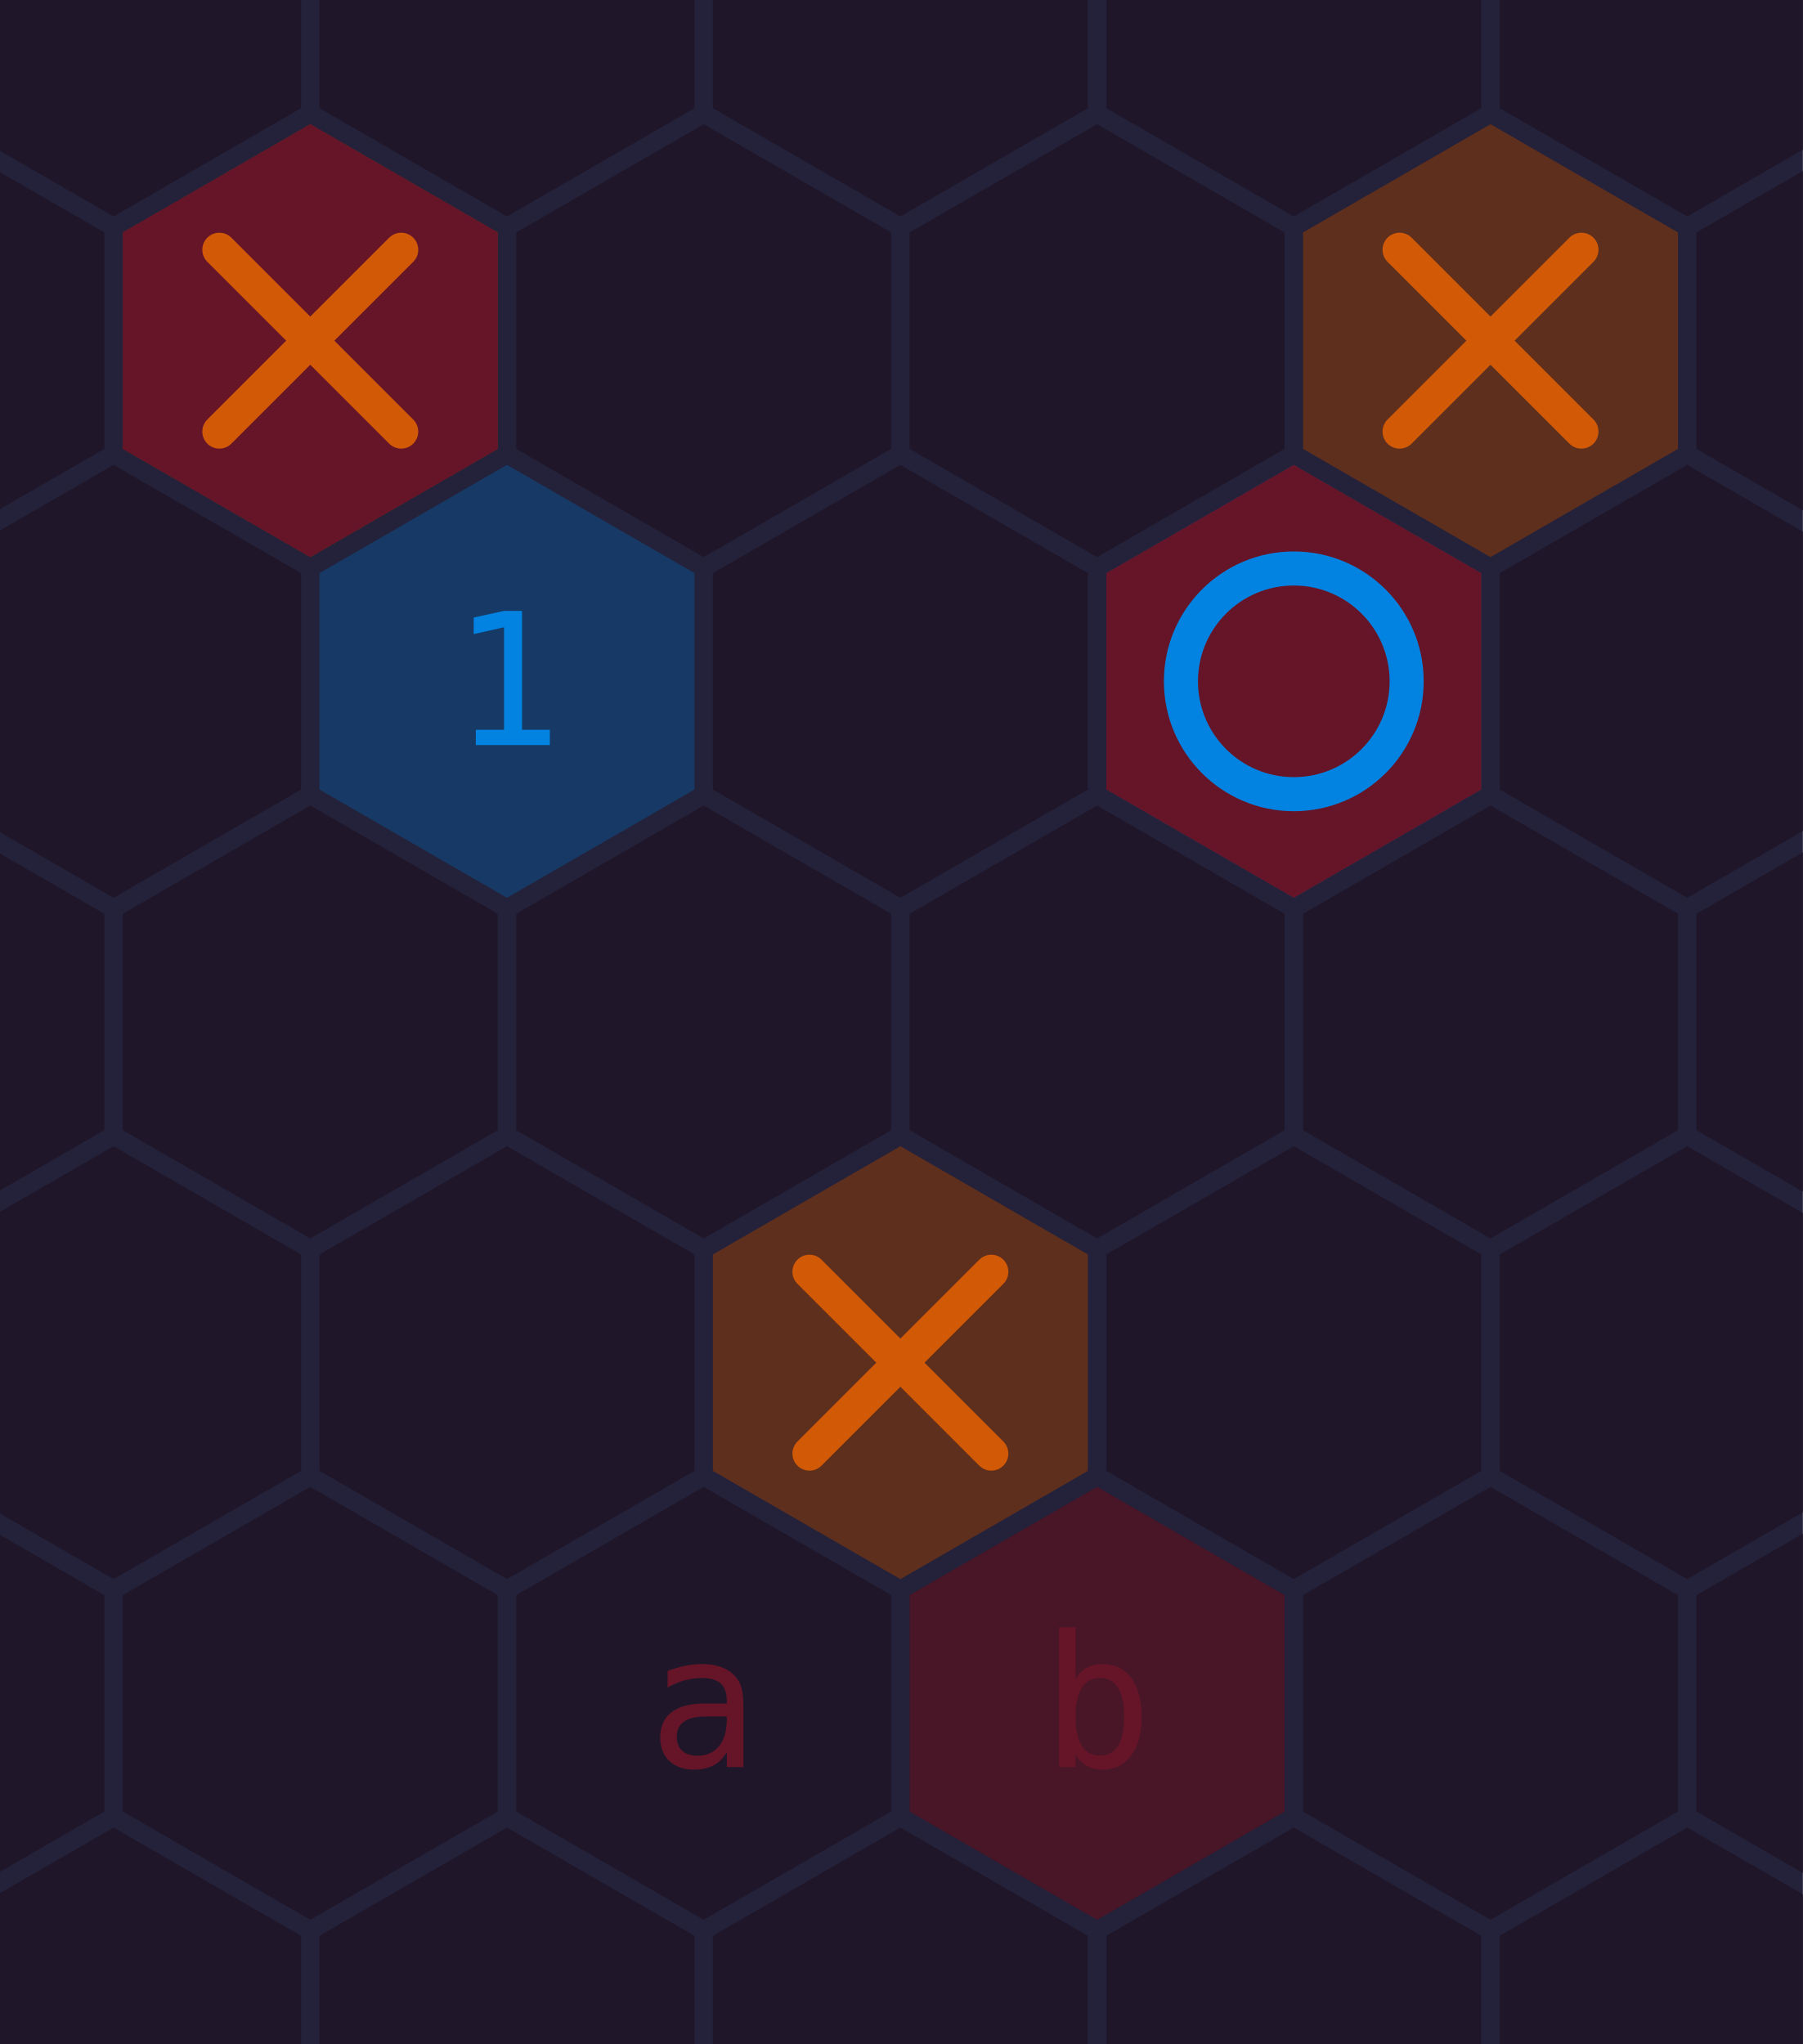
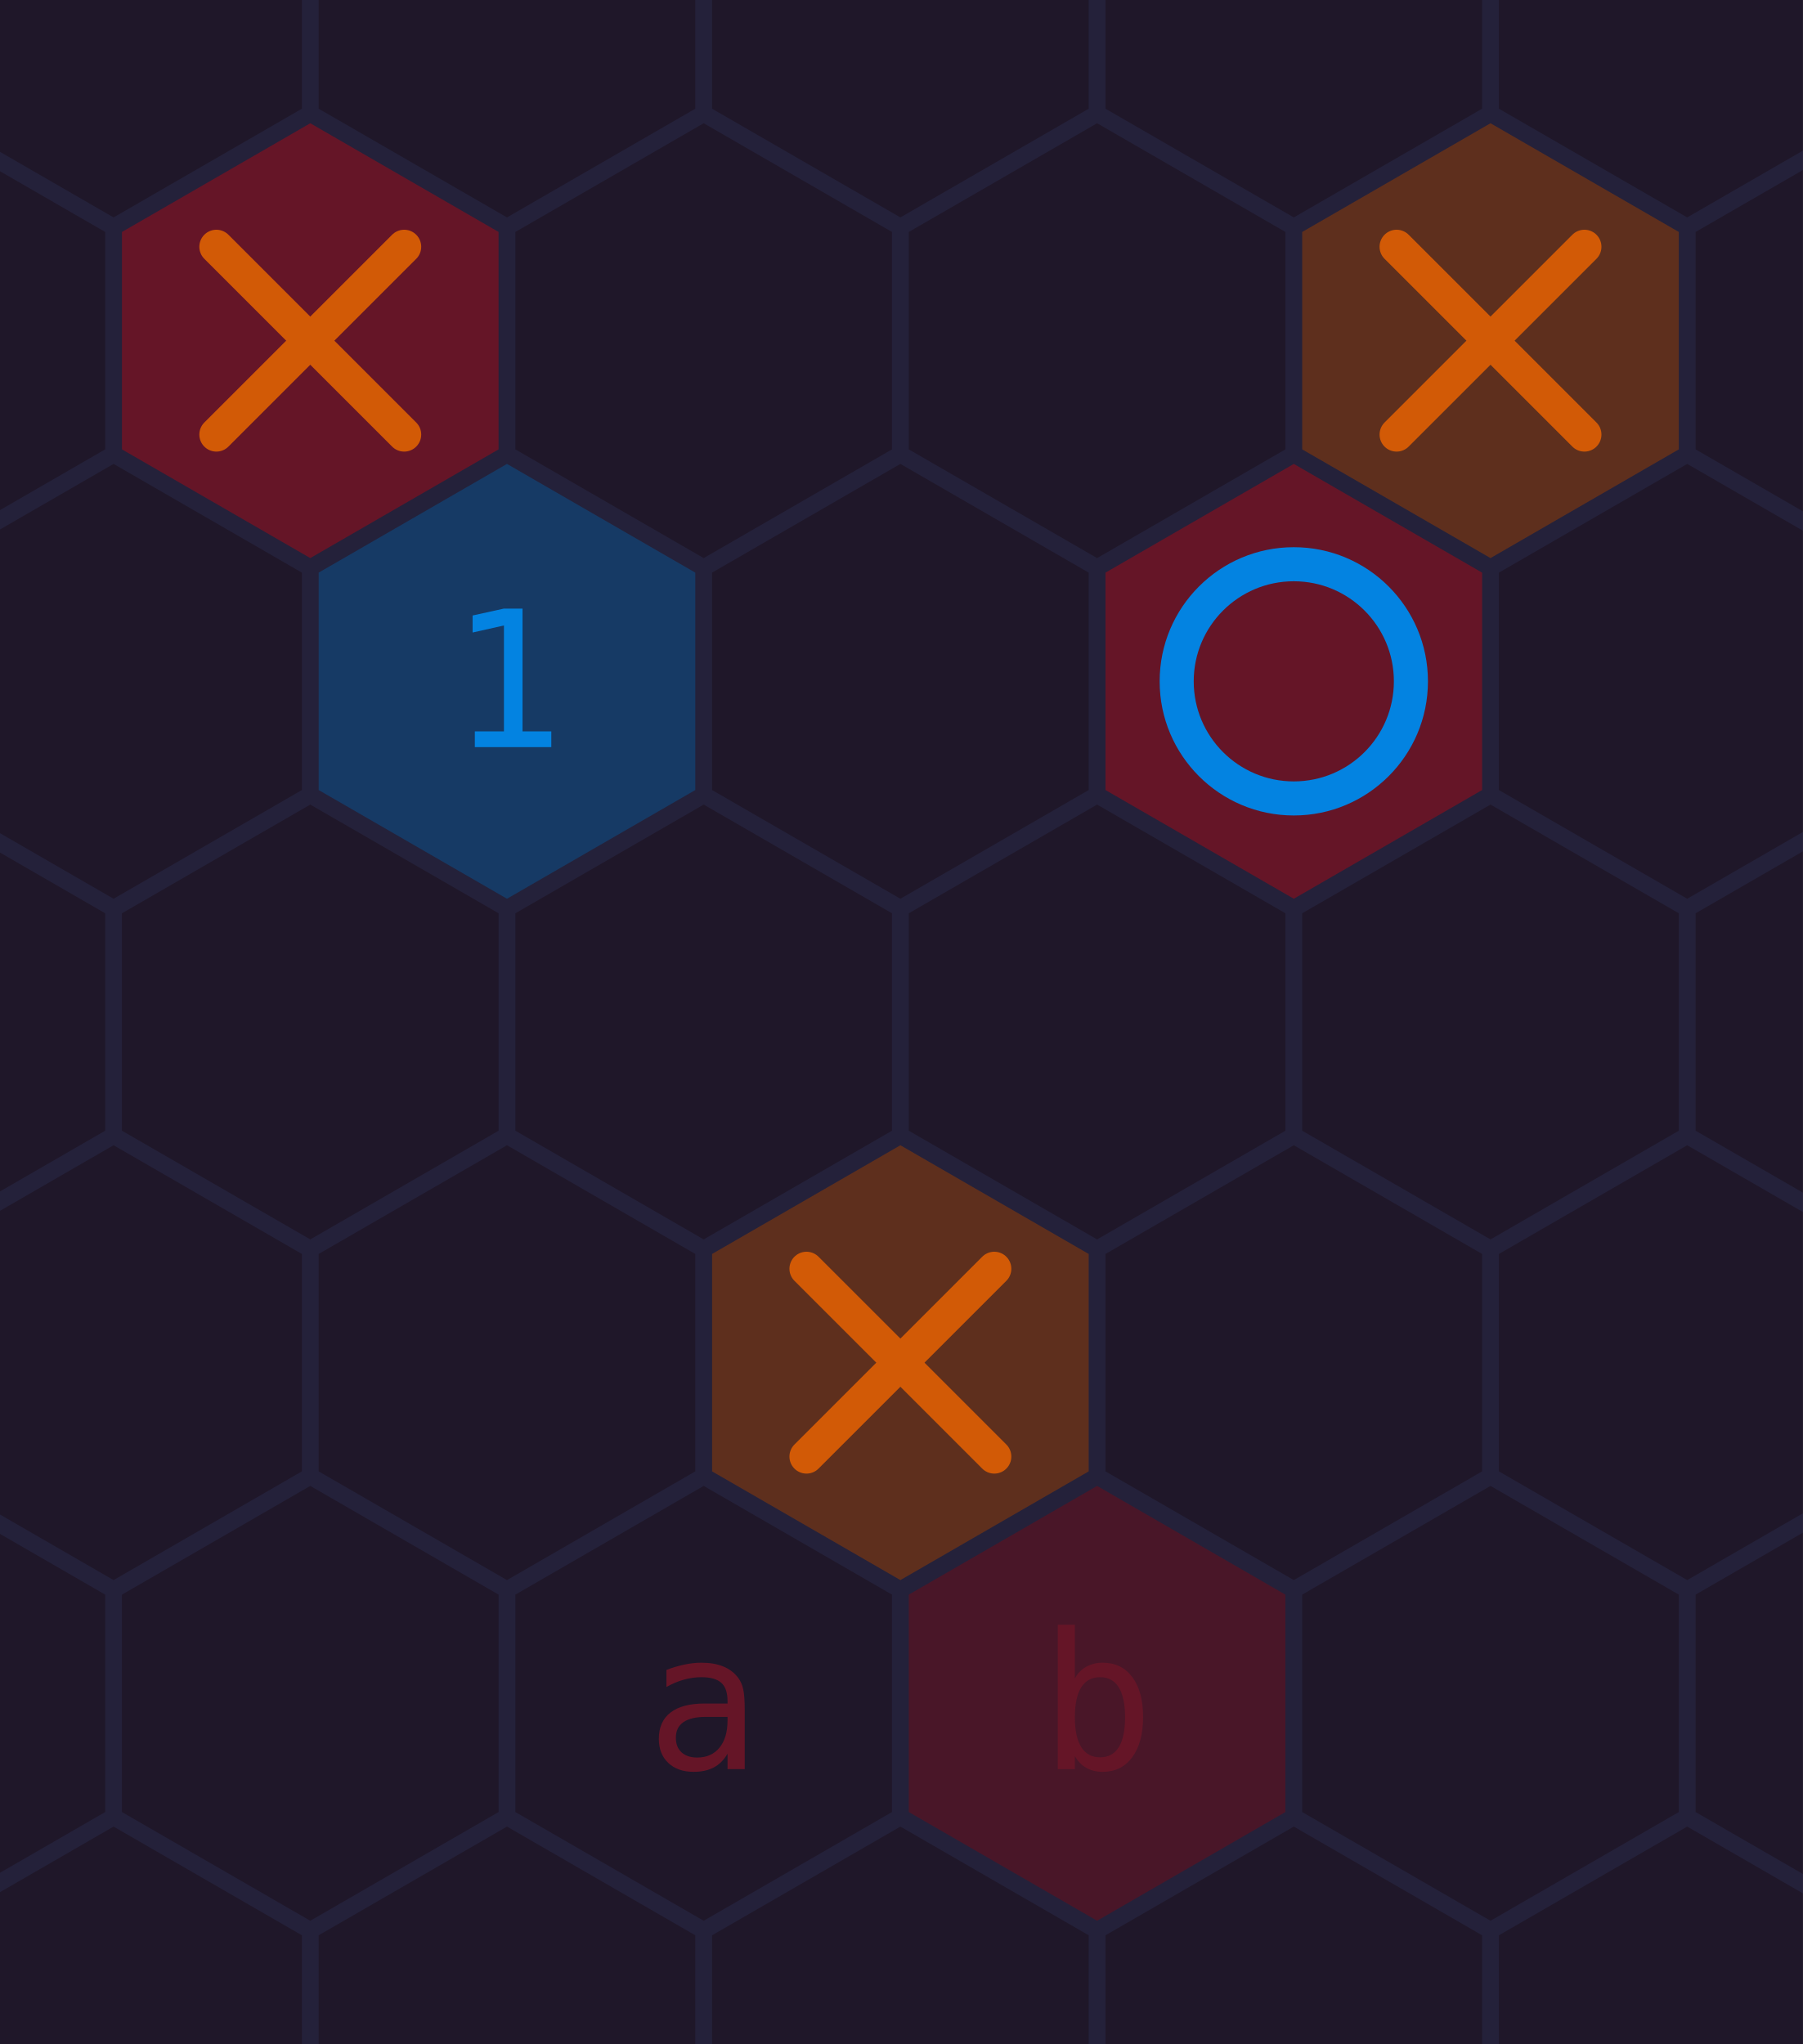
<svg xmlns="http://www.w3.org/2000/svg" viewBox="-87.426 -96.0 508 576">
-   <rect x="-87.426" y="-96.0" width="100%" height="100%" fill="rgba(36, 33, 58, 1.0)" />
+   <rect x="-87.426" y="-96.0" width="100%" height="100%" fill="rgba(31, 23, 41, 1.0)" />
  <defs>
    <mask x="-87.426" y="-96.0" width="100%" height="100%" id="full-mask" mask-type="luminance" maskUnits="userSpaceOnUse">
      <rect x="-87.426" y="-96.0" width="100%" height="100%" fill="rgba(255, 255, 255, 1.0)" />
    </mask>
    <mask x="-87.426" y="-96.0" width="100%" height="100%" id="text-mask" mask-type="luminance" maskUnits="userSpaceOnUse">
      <rect x="-87.426" y="-96.0" width="100%" height="100%" fill="rgba(255, 255, 255, 1.0)" />
-       <text stroke="rgba(51, 51, 51, 1.0)" stroke-width="8.642" stroke-linecap="round" stroke-linejoin="round" font-weight="normal" font-family="consolas, monospace, sans-serif" font-size="51.85px" text-anchor="middle" dominant-baseline="central" x="110.851" y="384.0">a</text>
-       <text fill="rgba(0, 0, 0, 1.0)" font-weight="normal" font-family="consolas, monospace, sans-serif" font-size="51.85px" text-anchor="middle" dominant-baseline="central" x="110.851" y="384.0">a</text>
-       <text stroke="rgba(51, 51, 51, 1.0)" stroke-width="8.642" stroke-linecap="round" stroke-linejoin="round" font-weight="normal" font-family="consolas, monospace, sans-serif" font-size="51.85px" text-anchor="middle" dominant-baseline="central" x="55.426" y="96.0">1</text>
-       <text fill="rgba(0, 0, 0, 1.0)" font-weight="normal" font-family="consolas, monospace, sans-serif" font-size="51.85px" text-anchor="middle" dominant-baseline="central" x="55.426" y="96.0">1</text>
-       <text stroke="rgba(51, 51, 51, 1.0)" stroke-width="8.642" stroke-linecap="round" stroke-linejoin="round" font-weight="normal" font-family="consolas, monospace, sans-serif" font-size="51.85px" text-anchor="middle" dominant-baseline="central" x="221.703" y="384.0">b</text>
-       <text fill="rgba(0, 0, 0, 1.0)" font-weight="normal" font-family="consolas, monospace, sans-serif" font-size="51.85px" text-anchor="middle" dominant-baseline="central" x="221.703" y="384.0">b</text>
+       <text stroke="rgba(51, 51, 51, 1.0)" stroke-width="8.925" stroke-linecap="round" stroke-linejoin="round" font-weight="normal" font-family="consolas, monospace, sans-serif" font-size="53.55px" text-anchor="middle" dominant-baseline="central" x="110.851" y="384.0">a</text>
+       <text fill="rgba(0, 0, 0, 1.0)" font-weight="normal" font-family="consolas, monospace, sans-serif" font-size="53.55px" text-anchor="middle" dominant-baseline="central" x="110.851" y="384.0">a</text>
+       <text stroke="rgba(51, 51, 51, 1.0)" stroke-width="8.925" stroke-linecap="round" stroke-linejoin="round" font-weight="normal" font-family="consolas, monospace, sans-serif" font-size="53.55px" text-anchor="middle" dominant-baseline="central" x="55.426" y="96.0">1</text>
+       <text fill="rgba(0, 0, 0, 1.0)" font-weight="normal" font-family="consolas, monospace, sans-serif" font-size="53.55px" text-anchor="middle" dominant-baseline="central" x="55.426" y="96.0">1</text>
+       <text stroke="rgba(51, 51, 51, 1.0)" stroke-width="8.925" stroke-linecap="round" stroke-linejoin="round" font-weight="normal" font-family="consolas, monospace, sans-serif" font-size="53.55px" text-anchor="middle" dominant-baseline="central" x="221.703" y="384.0">b</text>
+       <text fill="rgba(0, 0, 0, 1.0)" font-weight="normal" font-family="consolas, monospace, sans-serif" font-size="53.55px" text-anchor="middle" dominant-baseline="central" x="221.703" y="384.0">b</text>
    </mask>
  </defs>
  <g mask="url(#full-mask)">
-     <polygon points="-58.024,353.5 -58.024,414.5 -110.851,445.0 -163.679,414.5 -163.679,353.5 -110.851,323.0" fill="rgba(31, 23, 41, 1.0)" stroke="rgba(0, 0, 0, 0.0)" stroke-width="0.0" />
-     <polygon points="-2.598,449.5 -2.598,510.5 -55.426,541.0 -108.253,510.5 -108.253,449.5 -55.426,419.0" fill="rgba(31, 23, 41, 1.0)" stroke="rgba(0, 0, 0, 0.0)" stroke-width="0.0" />
-     <polygon points="-58.024,161.5 -58.024,222.5 -110.851,253.0 -163.679,222.5 -163.679,161.5 -110.851,131.0" fill="rgba(31, 23, 41, 1.0)" stroke="rgba(0, 0, 0, 0.0)" stroke-width="0.0" />
-     <polygon points="-2.598,257.5 -2.598,318.5 -55.426,349.0 -108.253,318.5 -108.253,257.5 -55.426,227.0" fill="rgba(31, 23, 41, 1.0)" stroke="rgba(0, 0, 0, 0.0)" stroke-width="0.0" />
-     <polygon points="52.828,353.5 52.828,414.5 3.7351727373994275E-15,445.0 -52.828,414.5 -52.828,353.5 -1.1205518212198282E-14,323.0" fill="rgba(31, 23, 41, 1.0)" stroke="rgba(0, 0, 0, 0.0)" stroke-width="0.0" />
-     <polygon points="108.253,449.5 108.253,510.5 55.426,541.0 2.598,510.5 2.598,449.5 55.426,419.0" fill="rgba(31, 23, 41, 1.0)" stroke="rgba(0, 0, 0, 0.0)" stroke-width="0.0" />
-     <polygon points="-58.024,-30.5 -58.024,30.5 -110.851,61.0 -163.679,30.5 -163.679,-30.5 -110.851,-61.0" fill="rgba(31, 23, 41, 1.0)" stroke="rgba(0, 0, 0, 0.0)" stroke-width="0.0" />
-     <polygon points="-2.598,65.5 -2.598,126.5 -55.426,157.0 -108.253,126.5 -108.253,65.5 -55.426,35.0" fill="rgba(31, 23, 41, 1.0)" stroke="rgba(0, 0, 0, 0.0)" stroke-width="0.0" />
-     <polygon points="52.828,161.5 52.828,222.5 3.7351727373994275E-15,253.0 -52.828,222.5 -52.828,161.5 -1.1205518212198282E-14,131.0" fill="rgba(31, 23, 41, 1.0)" stroke="rgba(0, 0, 0, 0.0)" stroke-width="0.0" />
-     <polygon points="108.253,257.5 108.253,318.5 55.426,349.0 2.598,318.5 2.598,257.5 55.426,227.0" fill="rgba(31, 23, 41, 1.0)" stroke="rgba(0, 0, 0, 0.0)" stroke-width="0.0" />
-     <polygon points="163.679,353.5 163.679,414.5 110.851,445.0 58.024,414.5 58.024,353.5 110.851,323.0" fill="rgba(31, 23, 41, 1.0)" stroke="rgba(0, 0, 0, 0.0)" stroke-width="0.0" />
-     <text fill="rgba(101, 21, 39, 1.0)" font-weight="normal" font-family="consolas, monospace, sans-serif" font-size="51.85px" text-anchor="middle" dominant-baseline="central" x="110.851" y="384.0">a</text>
-     <polygon points="219.104,449.5 219.104,510.5 166.277,541.0 113.449,510.5 113.449,449.5 166.277,419.0" fill="rgba(31, 23, 41, 1.0)" stroke="rgba(0, 0, 0, 0.0)" stroke-width="0.0" />
-     <polygon points="-2.598,-126.5 -2.598,-65.5 -55.426,-35.0 -108.253,-65.5 -108.253,-126.5 -55.426,-157.0" fill="rgba(31, 23, 41, 1.0)" stroke="rgba(0, 0, 0, 0.0)" stroke-width="0.0" />
-     <polygon points="52.828,-30.5 52.828,30.5 3.7351727373994275E-15,61.0 -52.828,30.5 -52.828,-30.5 -1.1205518212198282E-14,-61.0" fill="rgba(94, 47, 29, 1.0)" stroke="rgba(0, 0, 0, 0.0)" stroke-width="0.0" />
-     <polygon points="52.828,-30.5 52.828,30.5 3.7351727373994275E-15,61.0 -52.828,30.5 -52.828,-30.5 -1.1205518212198282E-14,-61.0" fill="rgba(101, 21, 39, 1.0)" stroke="rgba(0, 0, 0, 0.0)" stroke-width="0.0" />
-     <circle cx="0.0" cy="0.0" fill="rgba(0, 0, 0, 0.0)" r="0.0" mask="url(#text-mask)" />
-     <line x1="-25.62" y1="-25.62" x2="25.62" y2="25.62" stroke="rgba(210, 90, 6, 1.0)" stroke-width="9.6" stroke-linecap="round" mask="url(#text-mask)" />
-     <line x1="-25.62" y1="25.62" x2="25.62" y2="-25.62" stroke="rgba(210, 90, 6, 1.0)" stroke-width="9.6" stroke-linecap="round" mask="url(#text-mask)" />
-     <polygon points="108.253,65.5 108.253,126.5 55.426,157.0 2.598,126.5 2.598,65.5 55.426,35.0" fill="rgba(22, 58, 101, 1.0)" stroke="rgba(0, 0, 0, 0.0)" stroke-width="0.0" />
-     <text fill="rgba(3, 131, 225, 1.0)" font-weight="normal" font-family="consolas, monospace, sans-serif" font-size="51.85px" text-anchor="middle" dominant-baseline="central" x="55.426" y="96.0">1</text>
-     <polygon points="163.679,161.5 163.679,222.5 110.851,253.0 58.024,222.5 58.024,161.5 110.851,131.0" fill="rgba(31, 23, 41, 1.0)" stroke="rgba(0, 0, 0, 0.0)" stroke-width="0.0" />
-     <polygon points="219.104,257.5 219.104,318.5 166.277,349.0 113.449,318.5 113.449,257.5 166.277,227.0" fill="rgba(94, 47, 29, 1.0)" stroke="rgba(0, 0, 0, 0.0)" stroke-width="0.0" />
-     <line x1="140.657" y1="262.38" x2="191.897" y2="313.62" stroke="rgba(210, 90, 6, 1.0)" stroke-width="9.6" stroke-linecap="round" mask="url(#text-mask)" />
-     <line x1="140.657" y1="313.62" x2="191.897" y2="262.38" stroke="rgba(210, 90, 6, 1.0)" stroke-width="9.6" stroke-linecap="round" mask="url(#text-mask)" />
-     <polygon points="274.53,353.5 274.53,414.5 221.703,445.0 168.875,414.5 168.875,353.5 221.703,323.0" fill="rgba(31, 23, 41, 1.0)" stroke="rgba(0, 0, 0, 0.0)" stroke-width="0.0" />
-     <polygon points="274.53,353.5 274.53,414.5 221.703,445.0 168.875,414.5 168.875,353.5 221.703,323.0" fill="rgba(73, 22, 40, 1.0)" stroke="rgba(0, 0, 0, 0.0)" stroke-width="0.0" />
-     <text fill="rgba(101, 21, 39, 1.0)" font-weight="normal" font-family="consolas, monospace, sans-serif" font-size="51.85px" text-anchor="middle" dominant-baseline="central" x="221.703" y="384.0">b</text>
-     <polygon points="329.956,449.5 329.956,510.5 277.128,541.0 224.301,510.5 224.301,449.5 277.128,419.0" fill="rgba(31, 23, 41, 1.0)" stroke="rgba(0, 0, 0, 0.0)" stroke-width="0.0" />
-     <polygon points="108.253,-126.5 108.253,-65.5 55.426,-35.0 2.598,-65.5 2.598,-126.5 55.426,-157.0" fill="rgba(31, 23, 41, 1.0)" stroke="rgba(0, 0, 0, 0.0)" stroke-width="0.0" />
-     <polygon points="163.679,-30.5 163.679,30.5 110.851,61.0 58.024,30.5 58.024,-30.5 110.851,-61.0" fill="rgba(31, 23, 41, 1.0)" stroke="rgba(0, 0, 0, 0.0)" stroke-width="0.0" />
-     <polygon points="219.104,65.5 219.104,126.5 166.277,157.0 113.449,126.5 113.449,65.5 166.277,35.0" fill="rgba(31, 23, 41, 1.0)" stroke="rgba(0, 0, 0, 0.0)" stroke-width="0.0" />
-     <polygon points="274.53,161.5 274.53,222.5 221.703,253.0 168.875,222.5 168.875,161.5 221.703,131.0" fill="rgba(31, 23, 41, 1.0)" stroke="rgba(0, 0, 0, 0.0)" stroke-width="0.0" />
-     <polygon points="329.956,257.5 329.956,318.5 277.128,349.0 224.301,318.5 224.301,257.5 277.128,227.0" fill="rgba(31, 23, 41, 1.0)" stroke="rgba(0, 0, 0, 0.0)" stroke-width="0.0" />
-     <polygon points="385.381,353.5 385.381,414.5 332.554,445.0 279.726,414.5 279.726,353.5 332.554,323.0" fill="rgba(31, 23, 41, 1.0)" stroke="rgba(0, 0, 0, 0.0)" stroke-width="0.0" />
-     <polygon points="440.807,449.5 440.807,510.5 387.979,541.0 335.152,510.5 335.152,449.5 387.979,419.0" fill="rgba(31, 23, 41, 1.0)" stroke="rgba(0, 0, 0, 0.0)" stroke-width="0.0" />
-     <polygon points="219.104,-126.5 219.104,-65.5 166.277,-35.0 113.449,-65.5 113.449,-126.5 166.277,-157.0" fill="rgba(31, 23, 41, 1.0)" stroke="rgba(0, 0, 0, 0.0)" stroke-width="0.0" />
-     <polygon points="274.53,-30.5 274.53,30.5 221.703,61.0 168.875,30.5 168.875,-30.5 221.703,-61.0" fill="rgba(31, 23, 41, 1.0)" stroke="rgba(0, 0, 0, 0.0)" stroke-width="0.0" />
-     <polygon points="329.956,65.5 329.956,126.5 277.128,157.0 224.301,126.5 224.301,65.5 277.128,35.0" fill="rgba(22, 58, 101, 1.0)" stroke="rgba(0, 0, 0, 0.0)" stroke-width="0.0" />
-     <polygon points="329.956,65.5 329.956,126.5 277.128,157.0 224.301,126.5 224.301,65.5 277.128,35.0" fill="rgba(101, 21, 39, 1.0)" stroke="rgba(0, 0, 0, 0.0)" stroke-width="0.0" />
-     <circle cx="277.128" cy="96.0" fill="rgba(0, 0, 0, 0.0)" r="0.0" mask="url(#text-mask)" />
-     <circle cx="277.128" cy="96.0" fill="rgba(3, 131, 225, 1.0)" r="36.6" mask="url(#text-mask)" />
-     <circle cx="277.128" cy="96.0" fill="rgba(101, 21, 39, 1.0)" r="27.0" mask="url(#text-mask)" />
-     <polygon points="385.381,161.5 385.381,222.5 332.554,253.0 279.726,222.5 279.726,161.5 332.554,131.0" fill="rgba(31, 23, 41, 1.0)" stroke="rgba(0, 0, 0, 0.0)" stroke-width="0.0" />
-     <polygon points="440.807,257.5 440.807,318.5 387.979,349.0 335.152,318.5 335.152,257.5 387.979,227.0" fill="rgba(31, 23, 41, 1.0)" stroke="rgba(0, 0, 0, 0.0)" stroke-width="0.0" />
-     <polygon points="496.233,353.5 496.233,414.5 443.405,445.0 390.577,414.5 390.577,353.5 443.405,323.0" fill="rgba(31, 23, 41, 1.0)" stroke="rgba(0, 0, 0, 0.0)" stroke-width="0.0" />
-     <polygon points="329.956,-126.5 329.956,-65.5 277.128,-35.0 224.301,-65.5 224.301,-126.5 277.128,-157.0" fill="rgba(31, 23, 41, 1.0)" stroke="rgba(0, 0, 0, 0.0)" stroke-width="0.0" />
-     <polygon points="385.381,-30.5 385.381,30.5 332.554,61.0 279.726,30.5 279.726,-30.5 332.554,-61.0" fill="rgba(94, 47, 29, 1.0)" stroke="rgba(0, 0, 0, 0.0)" stroke-width="0.0" />
-     <line x1="306.934" y1="-25.62" x2="358.174" y2="25.62" stroke="rgba(210, 90, 6, 1.0)" stroke-width="9.6" stroke-linecap="round" mask="url(#text-mask)" />
-     <line x1="306.934" y1="25.62" x2="358.174" y2="-25.62" stroke="rgba(210, 90, 6, 1.0)" stroke-width="9.6" stroke-linecap="round" mask="url(#text-mask)" />
-     <polygon points="440.807,65.5 440.807,126.5 387.979,157.0 335.152,126.5 335.152,65.5 387.979,35.0" fill="rgba(31, 23, 41, 1.0)" stroke="rgba(0, 0, 0, 0.0)" stroke-width="0.0" />
-     <polygon points="496.233,161.5 496.233,222.5 443.405,253.0 390.577,222.5 390.577,161.5 443.405,131.0" fill="rgba(31, 23, 41, 1.0)" stroke="rgba(0, 0, 0, 0.0)" stroke-width="0.0" />
-     <polygon points="440.807,-126.5 440.807,-65.5 387.979,-35.0 335.152,-65.5 335.152,-126.5 387.979,-157.0" fill="rgba(31, 23, 41, 1.0)" stroke="rgba(0, 0, 0, 0.0)" stroke-width="0.0" />
-     <polygon points="496.233,-30.5 496.233,30.5 443.405,61.0 390.577,30.5 390.577,-30.5 443.405,-61.0" fill="rgba(31, 23, 41, 1.0)" stroke="rgba(0, 0, 0, 0.0)" stroke-width="0.0" />
+     <polygon points="-56.292,352.5 -56.292,415.5 -110.851,447.0 -165.411,415.5 -165.411,352.5 -110.851,321.0" fill="rgba(31, 23, 41, 1.0)" stroke="rgba(36, 33, 58, 1.0)" stroke-width="3.0" />
+     <polygon points="-0.866,448.5 -0.866,511.5 -55.426,543.0 -109.985,511.5 -109.985,448.5 -55.426,417.0" fill="rgba(31, 23, 41, 1.0)" stroke="rgba(36, 33, 58, 1.0)" stroke-width="3.0" />
+     <polygon points="-56.292,160.5 -56.292,223.5 -110.851,255.0 -165.411,223.5 -165.411,160.5 -110.851,129.0" fill="rgba(31, 23, 41, 1.0)" stroke="rgba(36, 33, 58, 1.0)" stroke-width="3.0" />
+     <polygon points="-0.866,256.5 -0.866,319.5 -55.426,351.0 -109.985,319.5 -109.985,256.5 -55.426,225.0" fill="rgba(31, 23, 41, 1.0)" stroke="rgba(36, 33, 58, 1.0)" stroke-width="3.0" />
+     <polygon points="54.56,352.5 54.56,415.5 3.857637417314163E-15,447.0 -54.56,415.5 -54.56,352.5 -1.1572912251942487E-14,321.0" fill="rgba(31, 23, 41, 1.0)" stroke="rgba(36, 33, 58, 1.0)" stroke-width="3.0" />
+     <polygon points="109.985,448.5 109.985,511.5 55.426,543.0 0.866,511.5 0.866,448.5 55.426,417.0" fill="rgba(31, 23, 41, 1.0)" stroke="rgba(36, 33, 58, 1.0)" stroke-width="3.0" />
+     <polygon points="-56.292,-31.5 -56.292,31.5 -110.851,63.0 -165.411,31.5 -165.411,-31.5 -110.851,-63.0" fill="rgba(31, 23, 41, 1.0)" stroke="rgba(36, 33, 58, 1.0)" stroke-width="3.0" />
+     <polygon points="-0.866,64.5 -0.866,127.5 -55.426,159.0 -109.985,127.5 -109.985,64.5 -55.426,33.0" fill="rgba(31, 23, 41, 1.0)" stroke="rgba(36, 33, 58, 1.0)" stroke-width="3.0" />
+     <polygon points="54.56,160.5 54.56,223.5 3.857637417314163E-15,255.0 -54.56,223.5 -54.56,160.5 -1.1572912251942487E-14,129.0" fill="rgba(31, 23, 41, 1.0)" stroke="rgba(36, 33, 58, 1.0)" stroke-width="3.0" />
+     <polygon points="109.985,256.5 109.985,319.5 55.426,351.0 0.866,319.5 0.866,256.5 55.426,225.0" fill="rgba(31, 23, 41, 1.0)" stroke="rgba(36, 33, 58, 1.0)" stroke-width="3.0" />
+     <polygon points="165.411,352.5 165.411,415.5 110.851,447.0 56.292,415.5 56.292,352.5 110.851,321.0" fill="rgba(31, 23, 41, 1.0)" stroke="rgba(36, 33, 58, 1.0)" stroke-width="3.0" />
+     <text fill="rgba(101, 21, 39, 1.0)" font-weight="normal" font-family="consolas, monospace, sans-serif" font-size="53.55px" text-anchor="middle" dominant-baseline="central" x="110.851" y="384.0">a</text>
+     <polygon points="220.836,448.5 220.836,511.5 166.277,543.0 111.717,511.5 111.717,448.5 166.277,417.0" fill="rgba(31, 23, 41, 1.0)" stroke="rgba(36, 33, 58, 1.0)" stroke-width="3.0" />
+     <polygon points="-0.866,-127.5 -0.866,-64.5 -55.426,-33.0 -109.985,-64.5 -109.985,-127.5 -55.426,-159.0" fill="rgba(31, 23, 41, 1.0)" stroke="rgba(36, 33, 58, 1.0)" stroke-width="3.0" />
+     <polygon points="54.56,-31.5 54.56,31.5 3.857637417314163E-15,63.0 -54.56,31.5 -54.56,-31.5 -1.1572912251942487E-14,-63.0" fill="rgba(101, 21, 39, 1.0)" stroke="rgba(36, 33, 58, 1.0)" stroke-width="3.0" />
+     <circle cx="0.0" cy="0.0" fill="rgba(0, 0, 0, 0.0)" r="12.0" mask="url(#text-mask)" />
+     <line x1="-26.46" y1="-26.46" x2="26.46" y2="26.46" stroke="rgba(210, 90, 6, 1.0)" stroke-width="9.6" stroke-linecap="round" mask="url(#text-mask)" />
+     <line x1="-26.46" y1="26.46" x2="26.46" y2="-26.46" stroke="rgba(210, 90, 6, 1.0)" stroke-width="9.6" stroke-linecap="round" mask="url(#text-mask)" />
+     <polygon points="109.985,64.5 109.985,127.5 55.426,159.0 0.866,127.5 0.866,64.5 55.426,33.0" fill="rgba(22, 58, 101, 1.0)" stroke="rgba(36, 33, 58, 1.0)" stroke-width="3.0" />
+     <text fill="rgba(3, 131, 225, 1.0)" font-weight="normal" font-family="consolas, monospace, sans-serif" font-size="53.55px" text-anchor="middle" dominant-baseline="central" x="55.426" y="96.0">1</text>
+     <polygon points="165.411,160.5 165.411,223.5 110.851,255.0 56.292,223.5 56.292,160.5 110.851,129.0" fill="rgba(31, 23, 41, 1.0)" stroke="rgba(36, 33, 58, 1.0)" stroke-width="3.0" />
+     <polygon points="220.836,256.5 220.836,319.5 166.277,351.0 111.717,319.5 111.717,256.5 166.277,225.0" fill="rgba(94, 47, 29, 1.0)" stroke="rgba(36, 33, 58, 1.0)" stroke-width="3.0" />
+     <line x1="139.817" y1="261.54" x2="192.737" y2="314.46" stroke="rgba(210, 90, 6, 1.0)" stroke-width="9.6" stroke-linecap="round" mask="url(#text-mask)" />
+     <line x1="139.817" y1="314.46" x2="192.737" y2="261.54" stroke="rgba(210, 90, 6, 1.0)" stroke-width="9.6" stroke-linecap="round" mask="url(#text-mask)" />
+     <polygon points="276.262,352.5 276.262,415.5 221.703,447.0 167.143,415.5 167.143,352.5 221.703,321.0" fill="rgba(73, 22, 40, 1.0)" stroke="rgba(36, 33, 58, 1.0)" stroke-width="3.0" />
+     <text fill="rgba(101, 21, 39, 1.0)" font-weight="normal" font-family="consolas, monospace, sans-serif" font-size="53.55px" text-anchor="middle" dominant-baseline="central" x="221.703" y="384.0">b</text>
+     <polygon points="331.688,448.5 331.688,511.5 277.128,543.0 222.569,511.5 222.569,448.5 277.128,417.0" fill="rgba(31, 23, 41, 1.0)" stroke="rgba(36, 33, 58, 1.0)" stroke-width="3.0" />
+     <polygon points="109.985,-127.5 109.985,-64.5 55.426,-33.0 0.866,-64.5 0.866,-127.5 55.426,-159.0" fill="rgba(31, 23, 41, 1.0)" stroke="rgba(36, 33, 58, 1.0)" stroke-width="3.0" />
+     <polygon points="165.411,-31.5 165.411,31.5 110.851,63.0 56.292,31.5 56.292,-31.5 110.851,-63.0" fill="rgba(31, 23, 41, 1.0)" stroke="rgba(36, 33, 58, 1.0)" stroke-width="3.0" />
+     <polygon points="220.836,64.5 220.836,127.5 166.277,159.0 111.717,127.5 111.717,64.5 166.277,33.0" fill="rgba(31, 23, 41, 1.0)" stroke="rgba(36, 33, 58, 1.0)" stroke-width="3.0" />
+     <polygon points="276.262,160.5 276.262,223.5 221.703,255.0 167.143,223.5 167.143,160.5 221.703,129.0" fill="rgba(31, 23, 41, 1.0)" stroke="rgba(36, 33, 58, 1.0)" stroke-width="3.0" />
+     <polygon points="331.688,256.5 331.688,319.5 277.128,351.0 222.569,319.5 222.569,256.5 277.128,225.0" fill="rgba(31, 23, 41, 1.0)" stroke="rgba(36, 33, 58, 1.0)" stroke-width="3.0" />
+     <polygon points="387.113,352.5 387.113,415.5 332.554,447.0 277.994,415.5 277.994,352.5 332.554,321.0" fill="rgba(31, 23, 41, 1.0)" stroke="rgba(36, 33, 58, 1.0)" stroke-width="3.0" />
+     <polygon points="442.539,448.5 442.539,511.5 387.979,543.0 333.42,511.5 333.42,448.5 387.979,417.0" fill="rgba(31, 23, 41, 1.0)" stroke="rgba(36, 33, 58, 1.0)" stroke-width="3.0" />
+     <polygon points="220.836,-127.5 220.836,-64.5 166.277,-33.0 111.717,-64.5 111.717,-127.5 166.277,-159.0" fill="rgba(31, 23, 41, 1.0)" stroke="rgba(36, 33, 58, 1.0)" stroke-width="3.0" />
+     <polygon points="276.262,-31.5 276.262,31.5 221.703,63.0 167.143,31.5 167.143,-31.5 221.703,-63.0" fill="rgba(31, 23, 41, 1.0)" stroke="rgba(36, 33, 58, 1.0)" stroke-width="3.0" />
+     <polygon points="331.688,64.5 331.688,127.5 277.128,159.0 222.569,127.5 222.569,64.5 277.128,33.0" fill="rgba(101, 21, 39, 1.0)" stroke="rgba(36, 33, 58, 1.0)" stroke-width="3.0" />
+     <circle cx="277.128" cy="96.0" fill="rgba(0, 0, 0, 0.0)" r="12.0" mask="url(#text-mask)" />
+     <circle cx="277.128" cy="96.0" fill="rgba(3, 131, 225, 1.0)" r="37.8" mask="url(#text-mask)" />
+     <circle cx="277.128" cy="96.0" fill="rgba(101, 21, 39, 1.0)" r="28.2" mask="url(#text-mask)" />
+     <polygon points="387.113,160.5 387.113,223.5 332.554,255.0 277.994,223.5 277.994,160.5 332.554,129.0" fill="rgba(31, 23, 41, 1.0)" stroke="rgba(36, 33, 58, 1.0)" stroke-width="3.0" />
+     <polygon points="442.539,256.5 442.539,319.5 387.979,351.0 333.42,319.5 333.42,256.5 387.979,225.0" fill="rgba(31, 23, 41, 1.0)" stroke="rgba(36, 33, 58, 1.0)" stroke-width="3.0" />
+     <polygon points="497.965,352.5 497.965,415.5 443.405,447.0 388.845,415.5 388.845,352.5 443.405,321.0" fill="rgba(31, 23, 41, 1.0)" stroke="rgba(36, 33, 58, 1.0)" stroke-width="3.0" />
+     <polygon points="331.688,-127.5 331.688,-64.5 277.128,-33.0 222.569,-64.5 222.569,-127.5 277.128,-159.0" fill="rgba(31, 23, 41, 1.0)" stroke="rgba(36, 33, 58, 1.0)" stroke-width="3.0" />
+     <polygon points="387.113,-31.5 387.113,31.5 332.554,63.0 277.994,31.5 277.994,-31.5 332.554,-63.0" fill="rgba(94, 47, 29, 1.0)" stroke="rgba(36, 33, 58, 1.0)" stroke-width="3.0" />
+     <line x1="306.094" y1="-26.46" x2="359.014" y2="26.46" stroke="rgba(210, 90, 6, 1.0)" stroke-width="9.6" stroke-linecap="round" mask="url(#text-mask)" />
+     <line x1="306.094" y1="26.46" x2="359.014" y2="-26.46" stroke="rgba(210, 90, 6, 1.0)" stroke-width="9.6" stroke-linecap="round" mask="url(#text-mask)" />
+     <polygon points="442.539,64.5 442.539,127.5 387.979,159.0 333.42,127.5 333.42,64.5 387.979,33.0" fill="rgba(31, 23, 41, 1.0)" stroke="rgba(36, 33, 58, 1.0)" stroke-width="3.0" />
+     <polygon points="497.965,160.5 497.965,223.5 443.405,255.0 388.845,223.5 388.845,160.5 443.405,129.0" fill="rgba(31, 23, 41, 1.0)" stroke="rgba(36, 33, 58, 1.0)" stroke-width="3.0" />
+     <polygon points="442.539,-127.5 442.539,-64.5 387.979,-33.0 333.42,-64.5 333.42,-127.5 387.979,-159.0" fill="rgba(31, 23, 41, 1.0)" stroke="rgba(36, 33, 58, 1.0)" stroke-width="3.0" />
+     <polygon points="497.965,-31.5 497.965,31.5 443.405,63.0 388.845,31.5 388.845,-31.5 443.405,-63.0" fill="rgba(31, 23, 41, 1.0)" stroke="rgba(36, 33, 58, 1.0)" stroke-width="3.0" />
  </g>
</svg>
